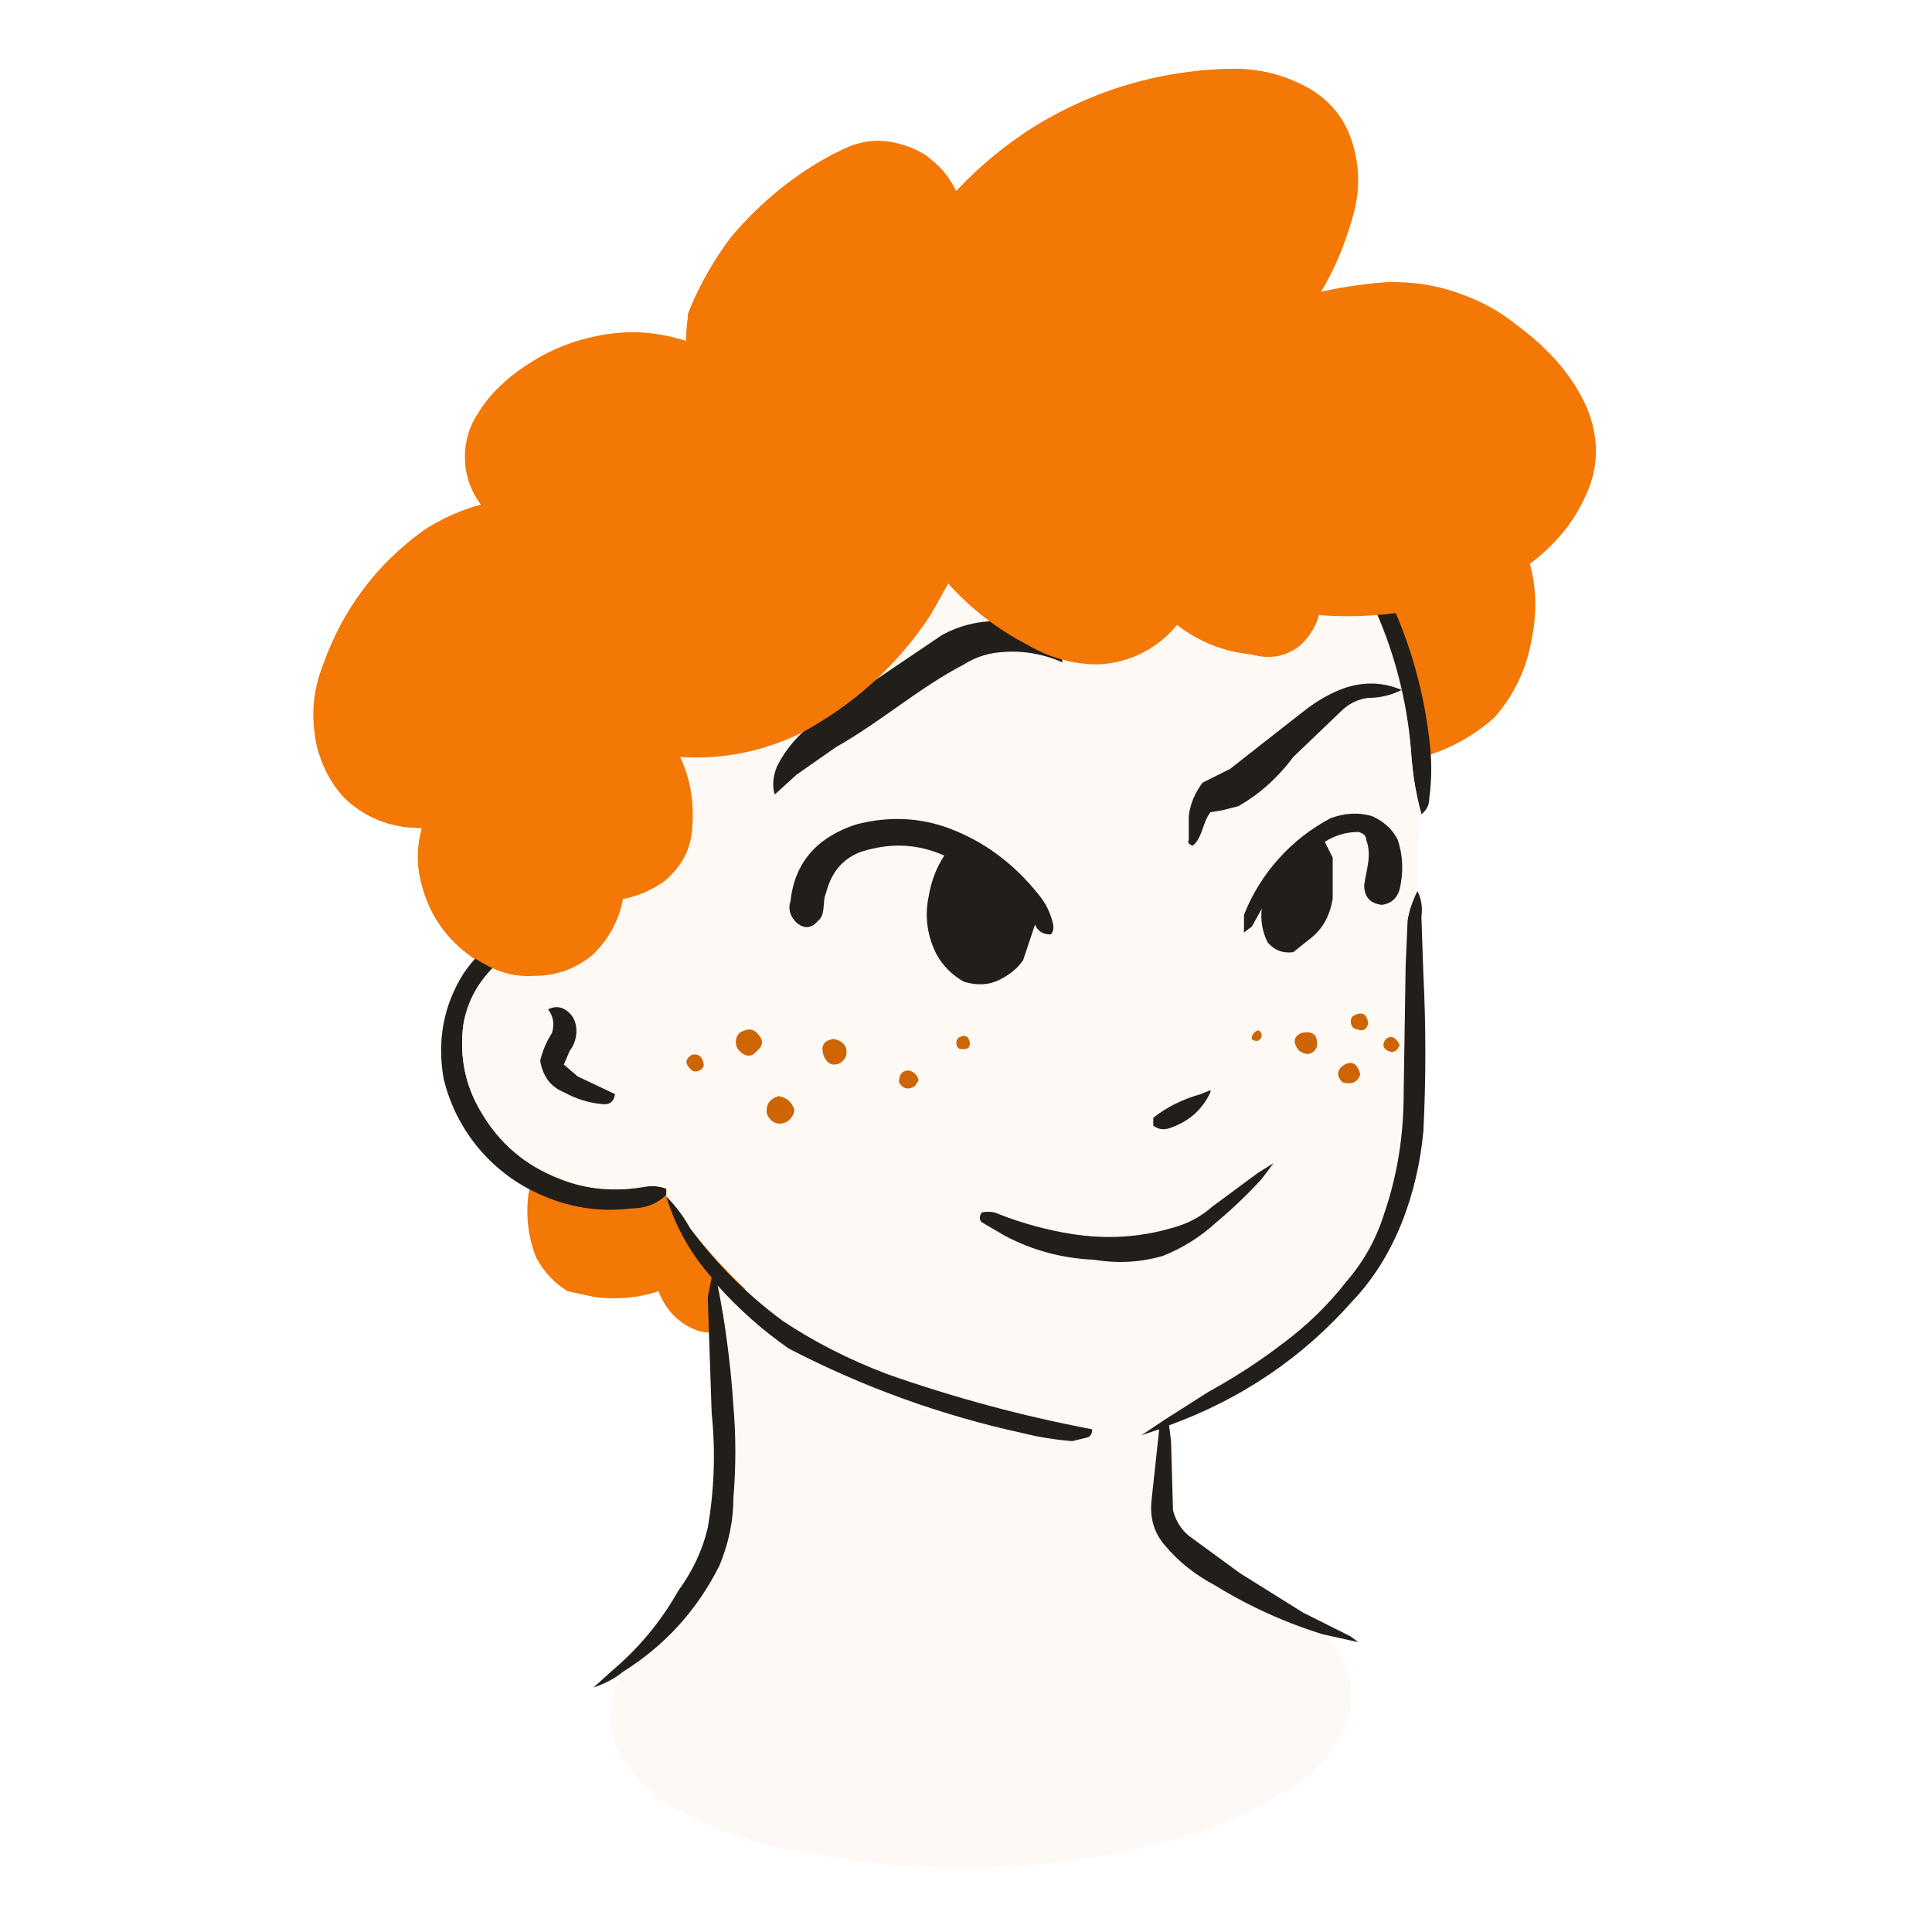
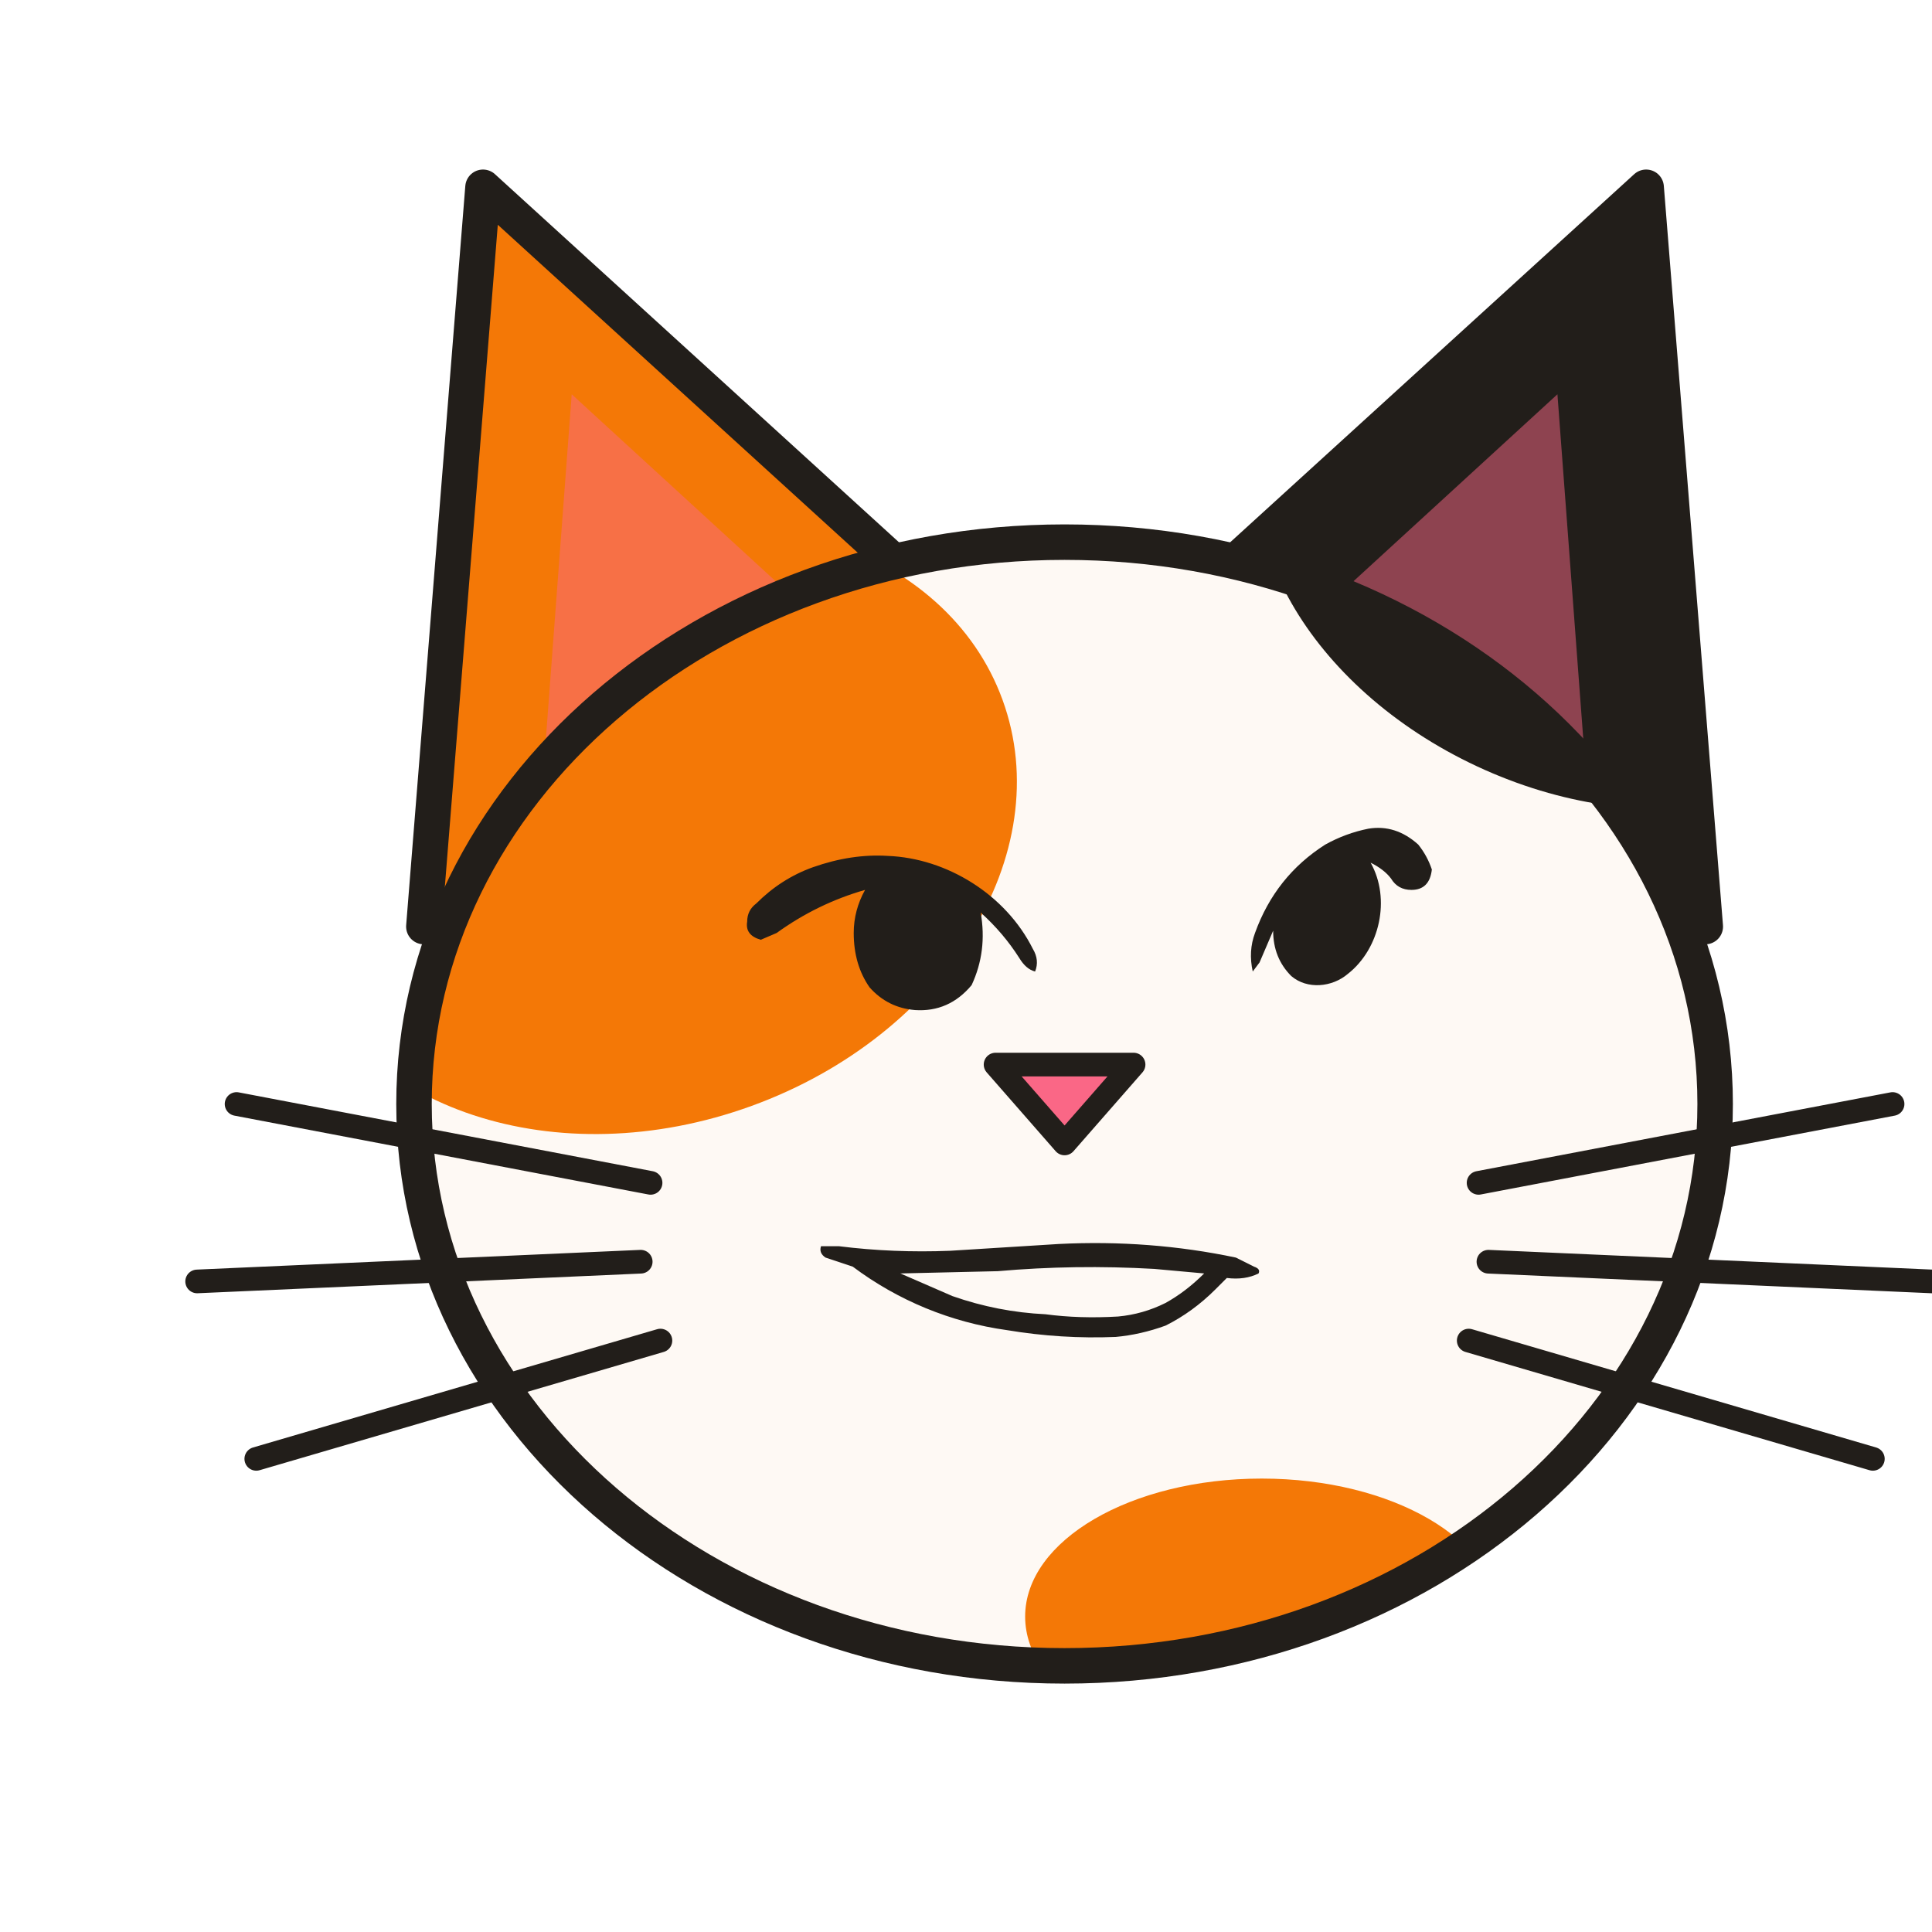
<svg xmlns="http://www.w3.org/2000/svg" viewBox="0 0 980 980" fill="none" shape-rendering="auto" role="img" aria-label="Whisker">
  <defs>
-     <g id="eyes-variant14-015a6148">
-       <path d="M330 11q9 4 13 12 4 12 1 25-2 7-9 8-9-1-9-10c1-8 4-15 1-23q0-3-4-4-9 0-17 5l4 8v21q-2 12-10 19l-10 8q-8 1-13-5-4-8-3-17l-5 9-4 3v-9a95 95 0 0 1 44-49q11-4 21-1m-215 6q27 10 46 34 5 6 7 14 1 4-1 6-6 0-8-5l-6 18q-4 6-12 10t-18 1q-9-5-14-14-7-14-4-29 2-12 8-21-20-9-42-2-14 5-18 21c-2 4 0 11-4 14q-5 6-11 1-5-5-3-11 2-19 16-30 8-6 18-9 24-6 46 2" fill="#221e1a" />
+     <clipPath id="whisker-cat-head">
+       <ellipse cx="540" cy="560" rx="330" ry="285" />
+     </clipPath>
+     <g id="ears-pointy-72ac77e3">
+       <path d="M215 470 245 95 470 300Z" fill="#f47806" stroke="#221e1a" stroke-width="18" stroke-linejoin="round" />
+       <path d="M275 400 290 200 410 310Z" fill="#fa6786" opacity=".5" />
+       <path d="M865 470 835 95 610 300Z" fill="#221e1a" stroke="#221e1a" stroke-width="18" stroke-linejoin="round" />
+       <path d="M805 400 790 200 670 310Z" fill="#fa6786" opacity=".5" />
    </g>
-     <g id="eyebrows-variant11-015a6148">
-       <path d="M135 18q16 1 27 10 5 5 6 11-16-7-33-5-9 1-17 6C95 52 76 69 53 82L33 96l-11 10q-2-6 1-14 7-14 20-23 11-10 24-17l40-27q13-7 28-7m205 35q-8 4-17 4-8 1-14 7l-24 23q-12 16-28 25l-8 2-6 1c-4 5-4 13-9 17q-3-1-2-3v-12q1-9 7-17l14-7 14-11 23-18q10-8 21-12 15-5 29 1" fill="#221e1a" />
+     <g id="patches-classic-72ac77e3">
+       <ellipse cx="330" cy="420" rx="190" ry="150" fill="#f47806" transform="rotate(-20 330 420)" />
+       <ellipse cx="800" cy="280" rx="170" ry="120" fill="#221e1a" transform="rotate(25 800 280)" />
+       <ellipse cx="640" cy="820" rx="120" ry="70" fill="#f47806" transform="rotate(0 640 820)" />
    </g>
-     <g id="freckles-variant01-015a6148">
-       <path d="M339 1q6-3 7 4-1 5-6 3c-3 0-4-6-1-7M29 9q4-2 7 1 5 5 0 9-4 5-9 0c-3-3-2-9 2-10m259 1q3-3 4 1 0 2-2 3-5 0-2-4m24 0q9-2 8 7-3 6-9 2-5-6 1-9m-173 2q4-2 5 3 0 4-5 3c-2 0-3-5 0-6m216 1q4-3 7 3-2 5-6 3t-1-6M75 13q8 2 6 9-2 4-6 4-3 0-5-4-3-8 5-9M3 21q5-1 6 5c0 3-5 5-7 2q-4-4 1-7m331 5q6-3 8 5-2 6-9 4-5-5 1-9m-221 3q4 1 5 5l-2 3q-5 3-8-2 0-6 5-6M47 42q6 1 8 7-1 6-7 7-5 0-7-5-1-7 6-9" fill="#cd6505" />
+     <g id="eyes-variant04-72ac77e3">
+       <path d="M314 9q12-2 22 7 4 5 6 11-1 9-9 9-6 0-9-5-3-4-9-7c9 16 4 38-10 49-7 6-18 7-25 1q-8-8-8-20l-6 14-3 4q-2-9 1-17 9-25 31-39 9-5 19-7M102 21c26 1 52 17 64 41q3 5 1 10-4-1-7-6-7-11-17-20 3 17-4 32-10 12-25 11-12-1-20-10-7-10-7-24 0-10 5-19-21 6-39 19l-7 3q-7-2-6-8 0-5 4-8 11-11 25-16 17-6 33-5" fill="#221e1a" />
    </g>
-     <g id="nose-variant02-015a6148">
-       <path d="M48 108v1q-6 13-20 18-5 2-9-1v-4q10-8 24-12z" fill="#221e1a" />
+     <g id="nose-cat-72ac77e3">
+       <path d="M505 540h70l-35 40z" fill="#fa6786" stroke="#221e1a" stroke-width="12" stroke-linejoin="round" />
    </g>
-     <g id="mouth-happy01-015a6148">
-       <path d="m216 17-6 8q-11 12-23 22-12 11-27 17-17 5-35 2-24-1-45-12l-12-7q-2-2 0-5 5-1 9 1 18 7 37 10 26 4 50-3 12-3 21-11l23-17z" fill="#221e1a" />
+     <g id="mouth-happy06-72ac77e3">
+       <path d="M128 40q40-2 78 6l8 4q3 1 2 3-6 3-14 2l-5 5q-10 10-22 16-11 4-22 5-24 1-48-3a147 147 0 0 1-68-28l-12-4q-3-2-2-5h8q24 3 49 2zm42 11q-35-2-69 1l-43 1 23 10q20 7 41 8 15 2 32 1 11-1 21-6 9-5 17-13z" fill="#221e1a" />
    </g>
-     <g id="head-variant04-015a6148">
-       <path d="M299 0a231 231 0 0 1 219 204q2 15 0 30 0 5-4 8-4-15-5-29-3-35-16-68A220 220 0 0 0 271 8q-64 6-117 44l-18 13a221 221 0 0 0-78 164q2 34 16 64l17-1q5 3 2 7l-6 1q-24 2-42 18-14 13-17 31-3 24 9 44 14 24 40 34 20 8 43 4 6-1 11 1v3q-7 7-18 7-25 3-48-8a86 86 0 0 1-47-58q-5-29 10-53 12-18 34-26-10-21-12-43-3-27-1-53 3-20 9-38a227 227 0 0 1 99-122c41-28 92-43 142-41" fill="#221e1a" />
-       <path d="M338 13a220 220 0 0 1 171 200q1 15 5 29l-2 17v22q-4 8-5 15l-1 23-1 65q0 32-10 61-6 19-19 34-14 18-33 32-17 14-37 24l-22 14-12 8 9-3q-4 19-4 37-1 13 7 22 10 12 25 20 26 16 55 25 11 10 14 25 2 14-5 26-8 15-22 25-20 13-43 22-44 15-92 19-63 5-124-8-26-5-49-17-17-7-28-21-9-9-12-22-2-16 6-30 32-20 49-54 7-17 7-34 2-24 0-47-2-31-8-61 16 18 36 32 26 16 56 26 30 11 63 17 12 4 25 4l8-2q2-1 2-4-9 1-17-2-45-10-87-26-29-10-53-27-26-20-47-47-5-9-12-16v-4q-5-2-11-1-23 4-43-4-26-10-40-34-12-20-9-44 3-18 17-31 18-16 42-18l6-1q3-4-2-7l-17 1q-14-30-16-64 1-21 5-41 7-31 22-59 19-36 51-64l18-13a230 230 0 0 1 184-39" fill="#fef9f4" />
-       <path d="M512 281q3 6 2 13l1 29q2 40 0 80c-3 31-14 63-36 86q-38 43-93 63l1 8 1 35q2 8 8 13l26 19 32 20 24 12 4 3-18-4q-29-9-55-25-15-8-25-20-8-9-7-22l4-37-9 3 12-8 22-14q20-11 37-24 19-14 33-32 13-15 19-34 10-29 10-61l1-65 1-23q1-7 5-15M82 343c5 5 4 14 0 19l-3 7 7 6 19 9q-1 6-7 5-10-1-19-6-10-4-12-16 2-8 6-14 2-7-2-12 6-3 11 2m49 93q7 7 12 16 20 27 47 47 24 16 53 27a714 714 0 0 0 104 28q0 3-2 4l-8 2q-13-1-25-4a478 478 0 0 1-119-43q-20-14-36-32 6 30 8 61 2 23 0 47 0 17-7 34-17 34-49 54-6 5-15 8l10-9q20-17 33-40 11-15 15-32 5-29 2-58l-2-59 2-10q-16-18-23-41" fill="#221e1a" />
-       <use transform="translate(159 232)" href="#eyes-variant14-015a6148" />
-       <use transform="translate(164 126)" href="#eyebrows-variant11-015a6148" />
-       <use transform="translate(141 343)" href="#freckles-variant01-015a6148" />
-       <use transform="translate(359 274)" href="#nose-variant02-015a6148" />
-       <use transform="translate(223 402)" href="#mouth-happy01-015a6148" />
+     <g id="whiskers-long-72ac77e3">
+       <path d="M330 600L120 560" stroke="#221e1a" stroke-width="12" stroke-linecap="round" />
+       <path d="M750 600L960 560" stroke="#221e1a" stroke-width="12" stroke-linecap="round" />
+       <path d="M325 640L100 650" stroke="#221e1a" stroke-width="12" stroke-linecap="round" />
+       <path d="M755 640L980 650" stroke="#221e1a" stroke-width="12" stroke-linecap="round" />
+       <path d="M335 680L130 740" stroke="#221e1a" stroke-width="12" stroke-linecap="round" />
+       <path d="M745 680L950 740" stroke="#221e1a" stroke-width="12" stroke-linecap="round" />
    </g>
-     <g id="hair-variant05-015a6148">
-       <path d="M546 32q23-1 42 10 18 11 23 31t-3 40q-5 17-14 32l25-4q31-4 59 11c21 12 41 29 51 52q9 22 0 43-10 22-29 36 5 18 1 38-4 23-19 40a93 93 0 0 1-52 23q-11 2-23 1-16-2-28-14-11-10-17-22-5-9-7-20-18-4-34-15a54 54 0 0 1-40 20q-19 0-36-10-23-12-40-31l-9 16q-25 38-66 60-29 14-61 12 8 17 6 37-1 15-14 26-9 7-21 9-3 12-10 22-13 17-34 17-17 1-32-9-20-14-26-37-4-14 0-29-24 0-40-16-9-10-12-22-7-23 2-45 15-42 51-68 14-9 29-13-9-12-8-27 3-21 20-35 21-19 49-24 22-4 43 3 0-9 2-16 8-20 21-37 22-26 52-42l16-6q17-2 31 7 9 8 15 18a194 194 0 0 1 137-62M257 554q23 11 27 36 1 12-6 23 10 0 16 6 9 8 10 20 0 12-7 20 3 4 0 8c-4 6-13 7-19 5q-14-5-20-20-15 5-32 3l-14-3q-10-6-16-17-6-15-4-32 4-22 20-38c12-10 30-16 45-11" fill="#f47806" />
-       <use transform="translate(131 168)" href="#head-variant04-015a6148" />
-       <path d="M546 32q24-1 44 11 17 11 21 31t-3 40q-5 16-14 31 18-4 36-5 18 1 34 6 19 6 34 20 20 15 30 37 9 19 3 38-7 21-22 34-18 16-39 24-38 13-77 10-2 8-9 15-11 9-25 5-21-2-38-15a54 54 0 0 1-40 20q-19 0-36-10-23-12-40-31l-9 16q-25 38-66 60-29 14-61 12 8 17 6 37-1 15-14 26-10 7-21 9-3 16-15 28-13 11-30 11-14 1-27-7-23-13-30-39-4-14 0-29-24 0-40-16-9-11-13-24-5-22 3-43 15-42 51-68 14-9 29-13-7-10-8-21-1-15 7-26 9-14 23-23a102 102 0 0 1 82-13l1-14q6-15 14-27a162 162 0 0 1 64-56q16-8 32-2 18 6 26 23 18-19 40-33a199 199 0 0 1 97-29" fill="#f47806" />
-     </g>
-     <clipPath id="clip-015a6148">
+     <clipPath id="clip-72ac77e3">
      <rect width="980" height="980" rx="0" ry="0" />
    </clipPath>
  </defs>
-   <g clip-path="url(#clip-015a6148)">
+   <g clip-path="url(#clip-72ac77e3)">
    <rect width="980" height="980" fill="#00000000" />
-     <use transform="translate(76 3)" href="#hair-variant05-015a6148" />
+     <use href="#ears-pointy-72ac77e3" />
+     <ellipse cx="540" cy="560" rx="330" ry="285" fill="#fef9f4" />
+     <g clip-path="url(#whisker-cat-head)">
+       <use href="#patches-classic-72ac77e3" />
+     </g>
+     <ellipse cx="540" cy="560" rx="330" ry="285" fill="none" stroke="#221e1a" stroke-width="18" />
+     <use transform="translate(333 410) scale(1.15)" href="#eyes-variant04-72ac77e3" />
+     <use href="#nose-cat-72ac77e3" />
+     <use transform="translate(390 585) scale(1.15)" href="#mouth-happy06-72ac77e3" />
+     <use href="#whiskers-long-72ac77e3" />
  </g>
</svg>
